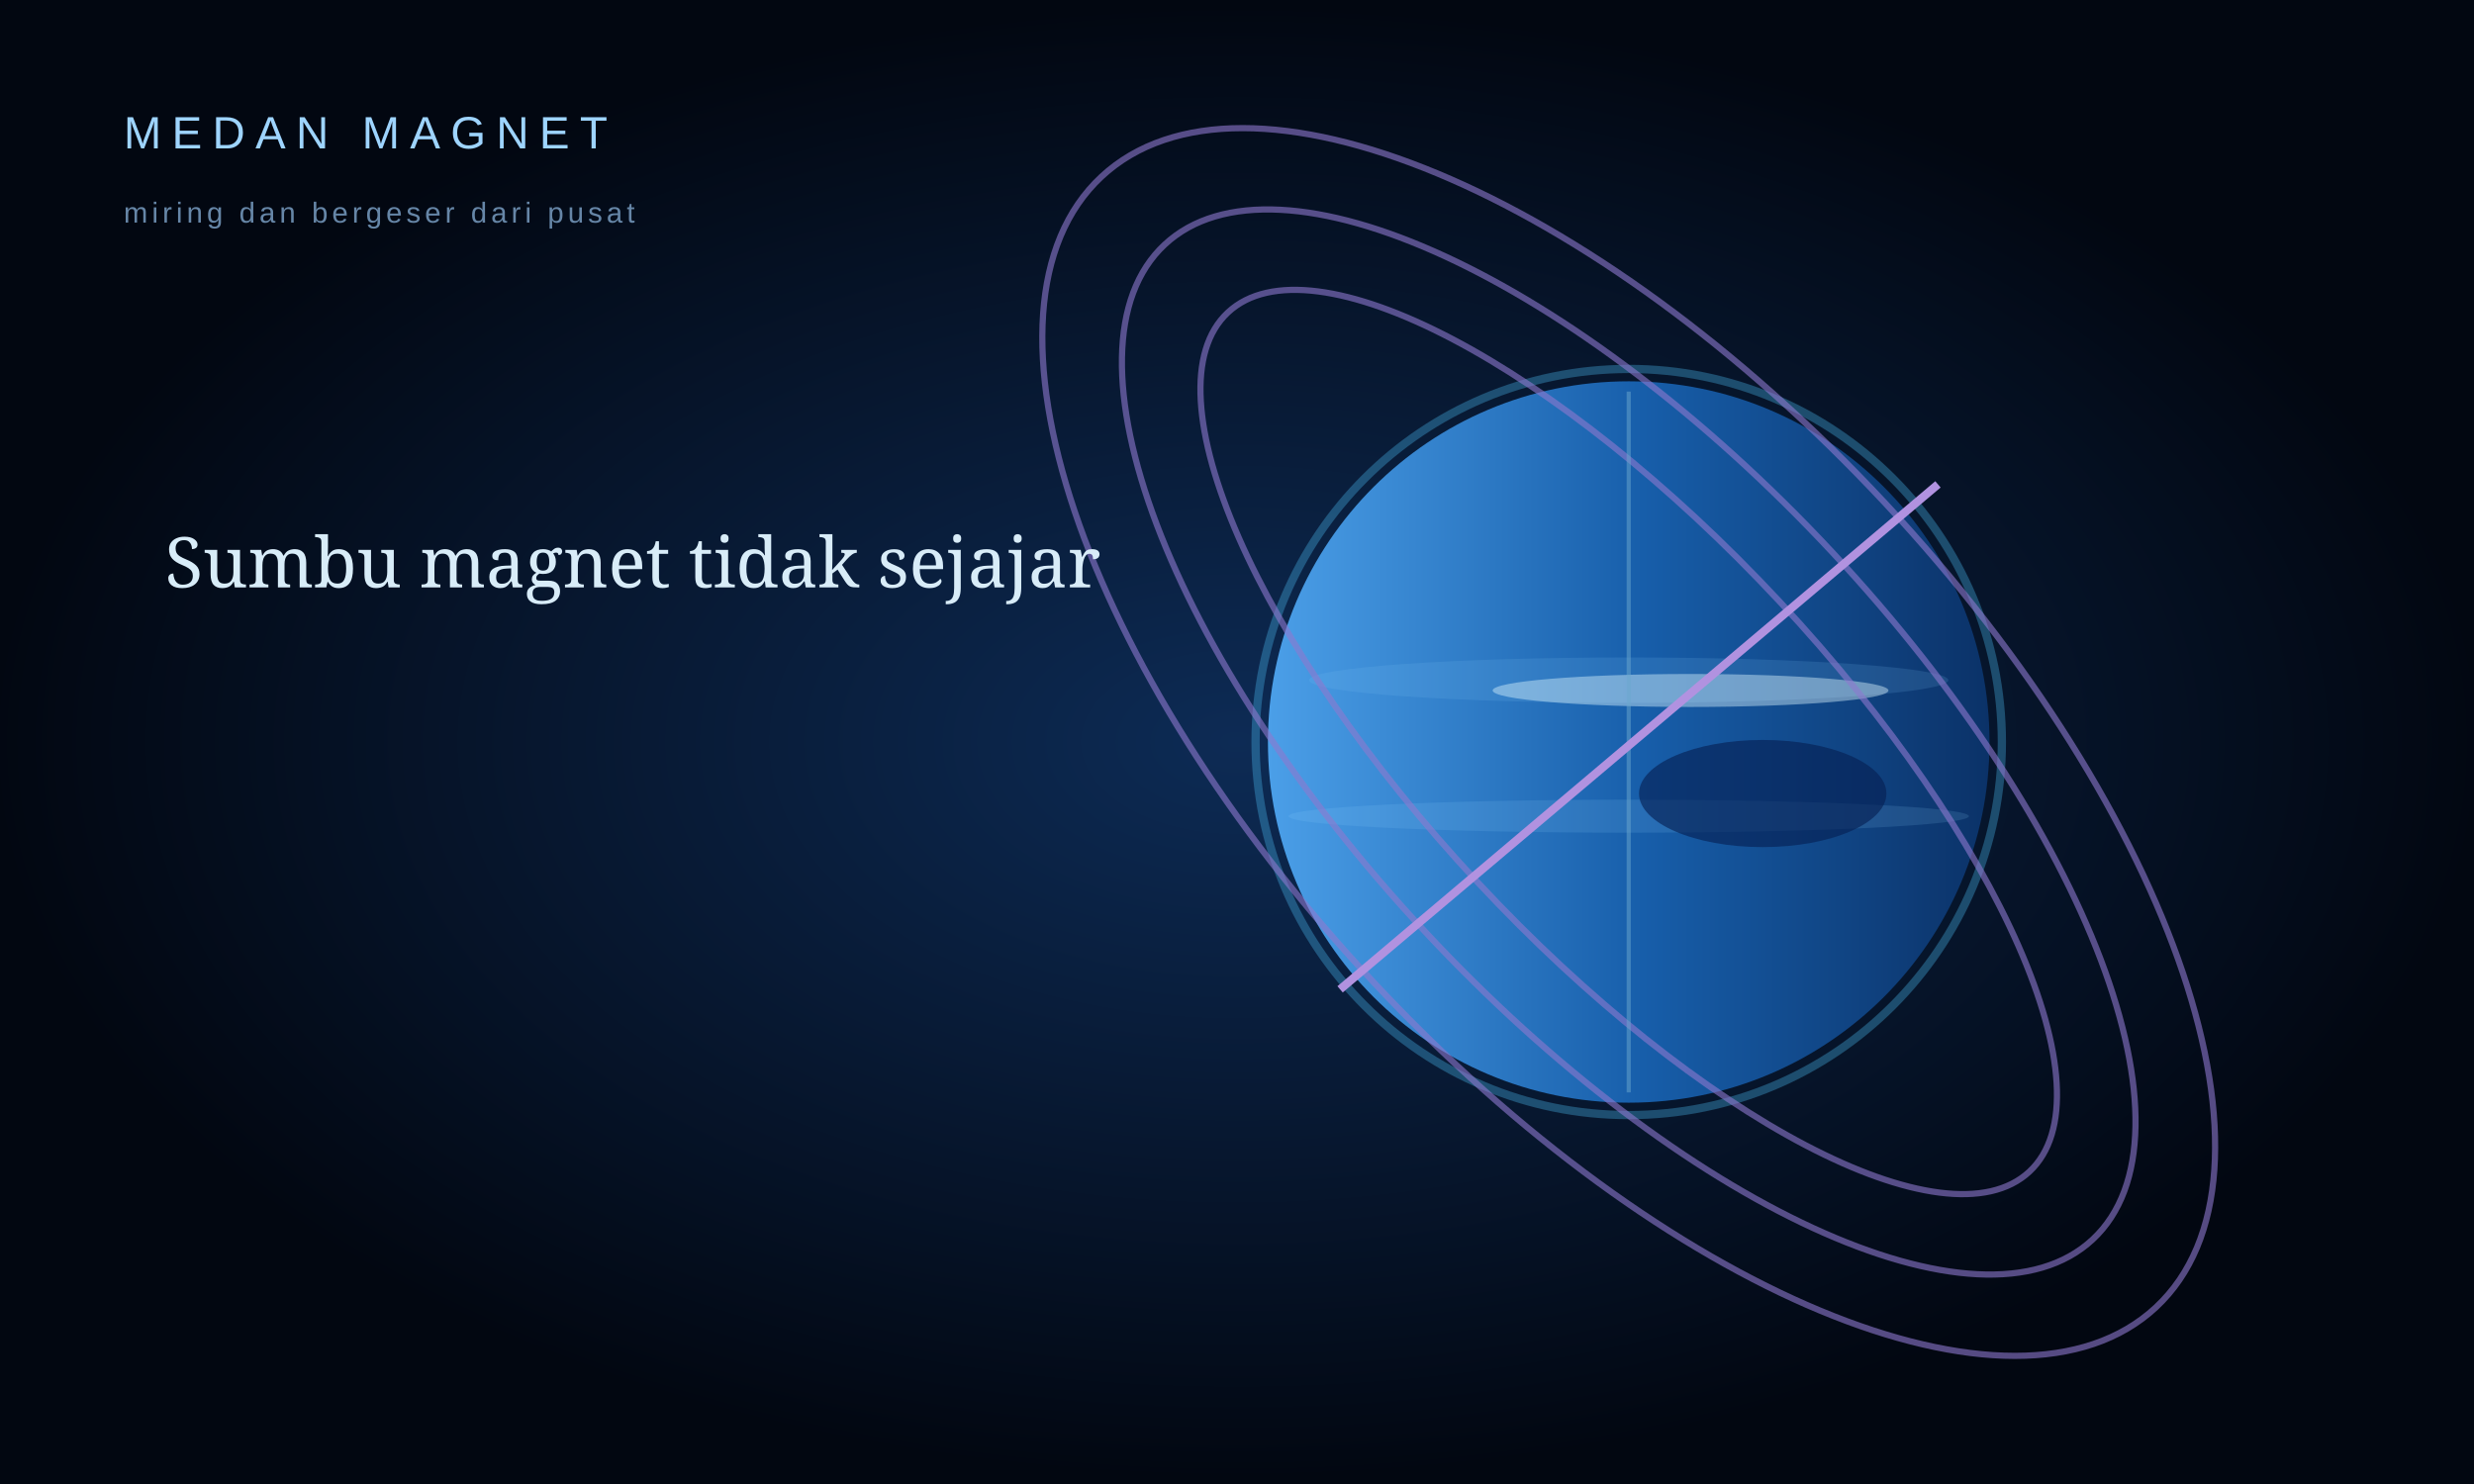
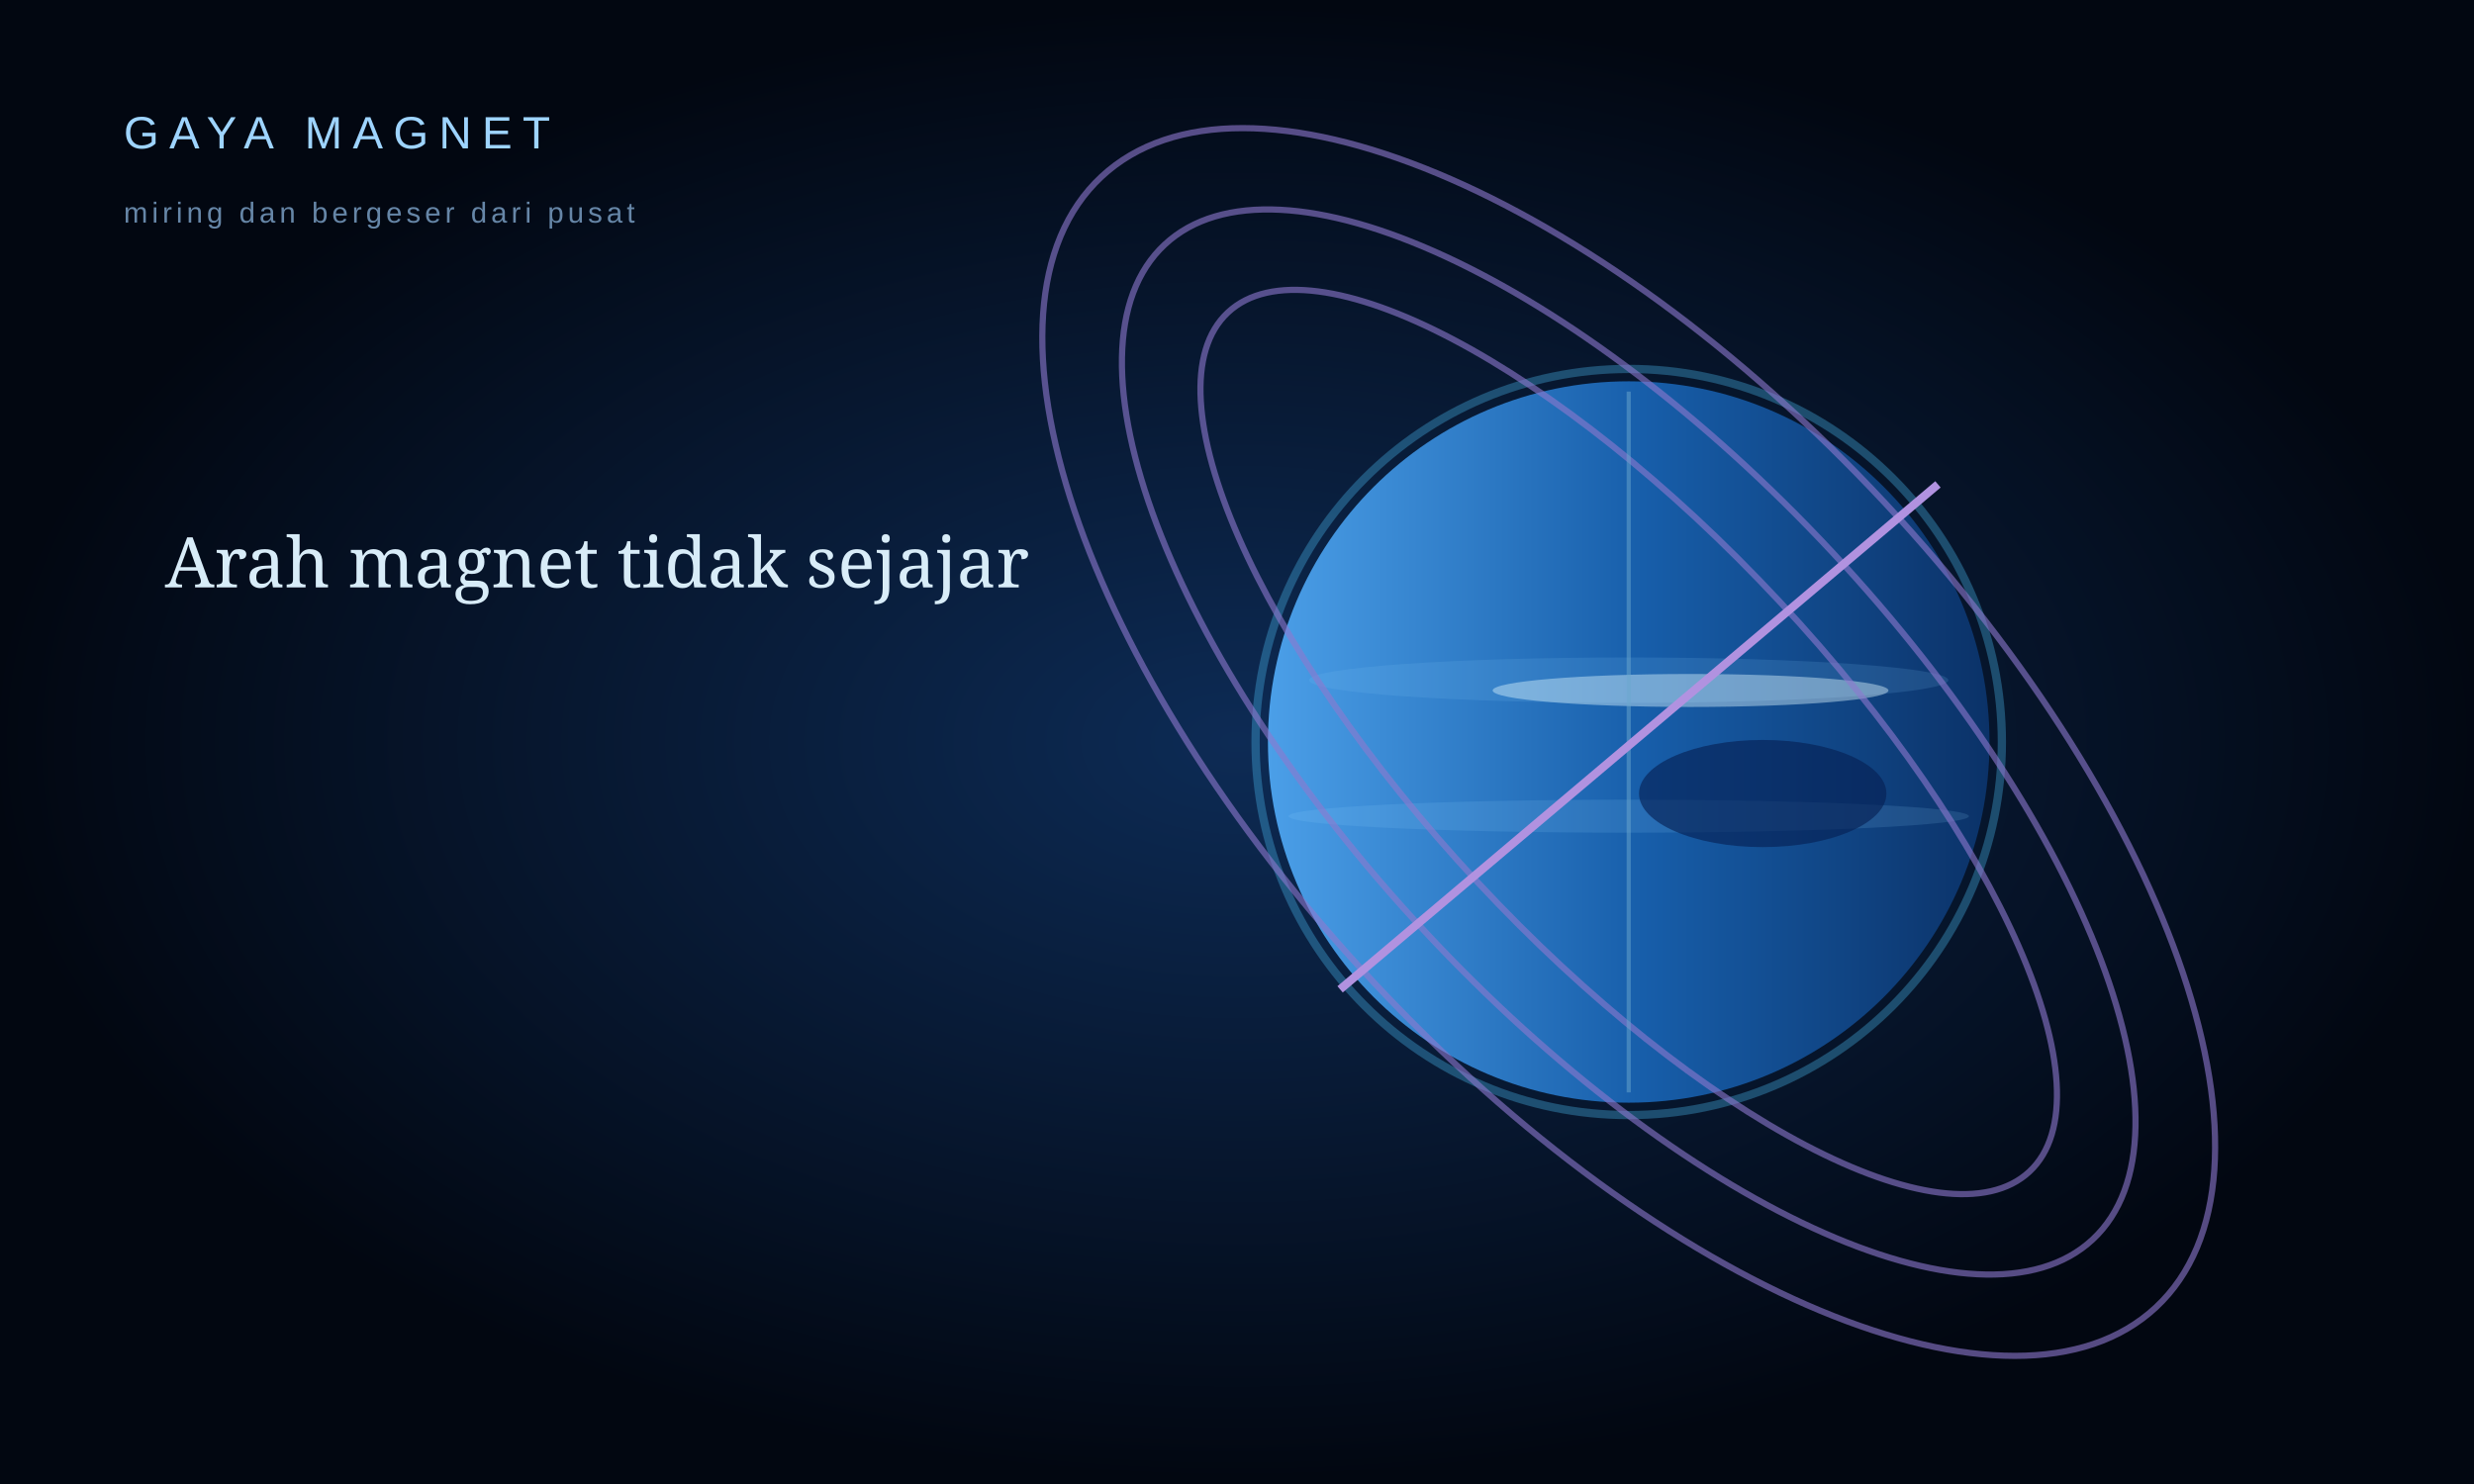
- <svg xmlns="http://www.w3.org/2000/svg" viewBox="0 0 1200 720" role="img" aria-label="Medan Magnet">
+ <svg xmlns="http://www.w3.org/2000/svg" aria-label="Gaya magnet" role="img" viewBox="0 0 1200 720">
  <defs>
    <radialGradient id="bg">
      <stop offset="0" stop-color="#0d2b55" />
      <stop offset="1" stop-color="#020711" />
    </radialGradient>
    <linearGradient id="blue">
      <stop stop-color="#4b9fe8" />
      <stop offset=".52" stop-color="#175eaa" />
      <stop offset="1" stop-color="#0b3268" />
    </linearGradient>
    <filter id="glow">
      <feGaussianBlur stdDeviation="10" />
    </filter>
  </defs>
-   <rect width="1200" height="720" fill="url(#bg)" />
-   <text x="60" y="72" fill="#9ed4ff" font-size="22" font-family="Arial" letter-spacing="5">MEDAN MAGNET</text>
-   <text x="60" y="108" fill="#6686a7" font-size="14" font-family="Arial" letter-spacing="2">miring dan bergeser dari pusat</text>
-   <circle cx="790" cy="360" r="175" fill="url(#blue)" />
-   <ellipse cx="790" cy="330" rx="155" ry="11" fill="#7bc1f0" opacity=".16" />
-   <ellipse cx="790" cy="396" rx="165" ry="8" fill="#8fd6ff" opacity=".14" />
-   <ellipse cx="855" cy="385" rx="60" ry="26" fill="#051f52" opacity=".62" />
-   <ellipse cx="820" cy="335" rx="96" ry="8" fill="#dff8ff" opacity=".42" />
-   <circle cx="790" cy="360" r="181" fill="none" stroke="#4fc5ff" stroke-opacity=".32" stroke-width="4" />
-   <g fill="none" stroke="#8e78cf" stroke-width="3" opacity=".6" transform="rotate(47 790 360)">
+   <rect fill="url(#bg)" height="720" width="1200" />
+   <text fill="#9ed4ff" font-family="Arial" font-size="22" letter-spacing="5" x="60" y="72">GAYA MAGNET</text>
+   <text fill="#6686a7" font-family="Arial" font-size="14" letter-spacing="2" x="60" y="108">miring dan bergeser dari pusat</text>
+   <circle cx="790" cy="360" fill="url(#blue)" r="175" />
+   <ellipse cx="790" cy="330" fill="#7bc1f0" opacity=".16" rx="155" ry="11" />
+   <ellipse cx="790" cy="396" fill="#8fd6ff" opacity=".14" rx="165" ry="8" />
+   <ellipse cx="855" cy="385" fill="#051f52" opacity=".62" rx="60" ry="26" />
+   <ellipse cx="820" cy="335" fill="#dff8ff" opacity=".42" rx="96" ry="8" />
+   <circle cx="790" cy="360" fill="none" r="181" stroke="#4fc5ff" stroke-opacity=".32" stroke-width="4" />
+   <g fill="none" opacity=".6" stroke="#8e78cf" stroke-width="3" transform="rotate(47 790 360)">
    <ellipse cx="790" cy="360" rx="285" ry="100" />
    <ellipse cx="790" cy="360" rx="330" ry="135" />
    <ellipse cx="790" cy="360" rx="375" ry="170" />
  </g>
-   <line x1="790" y1="190" x2="790" y2="530" stroke="#6ba7ce" stroke-width="2" opacity=".5" />
-   <line x1="650" y1="480" x2="940" y2="235" stroke="#b192e0" stroke-width="4" />
-   <text x="80" y="285" fill="#d8ecf8" font-size="34" font-family="Georgia">Sumbu magnet tidak sejajar</text>
+   <line opacity=".5" stroke="#6ba7ce" stroke-width="2" x1="790" x2="790" y1="190" y2="530" />
+   <line stroke="#b192e0" stroke-width="4" x1="650" x2="940" y1="480" y2="235" />
+   <text fill="#d8ecf8" font-family="Georgia" font-size="34" x="80" y="285">Arah magnet tidak sejajar</text>
</svg>
